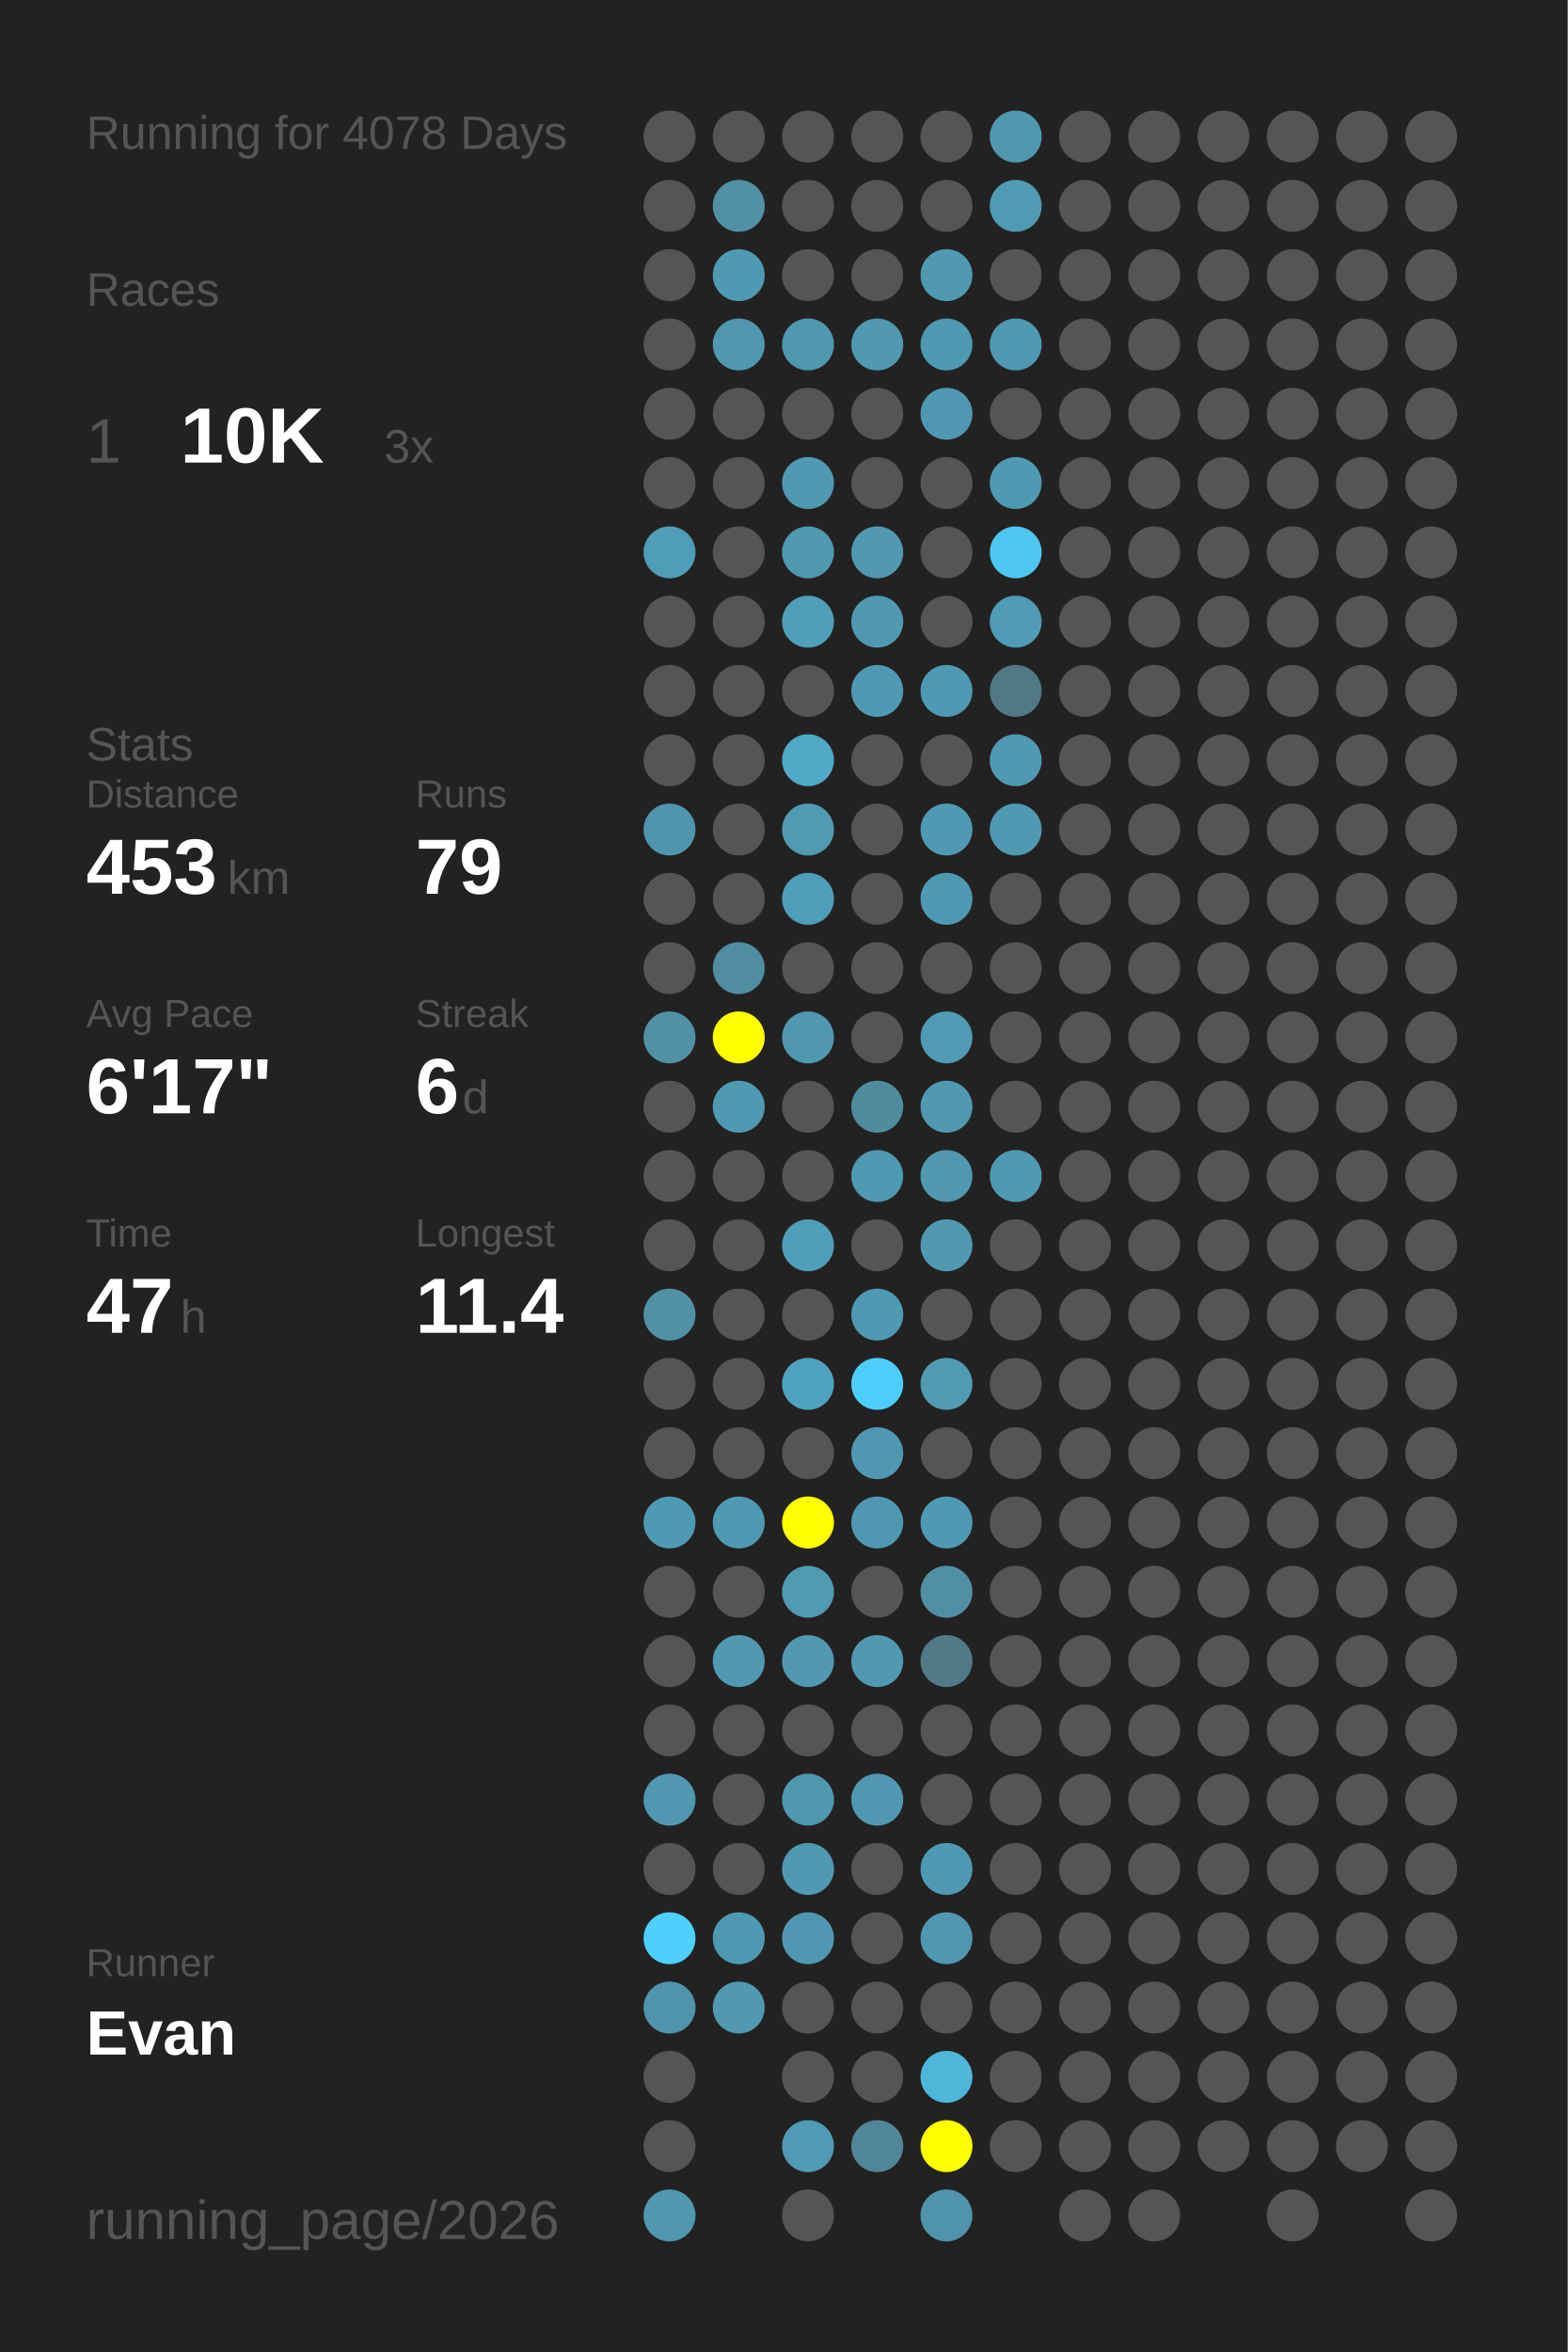
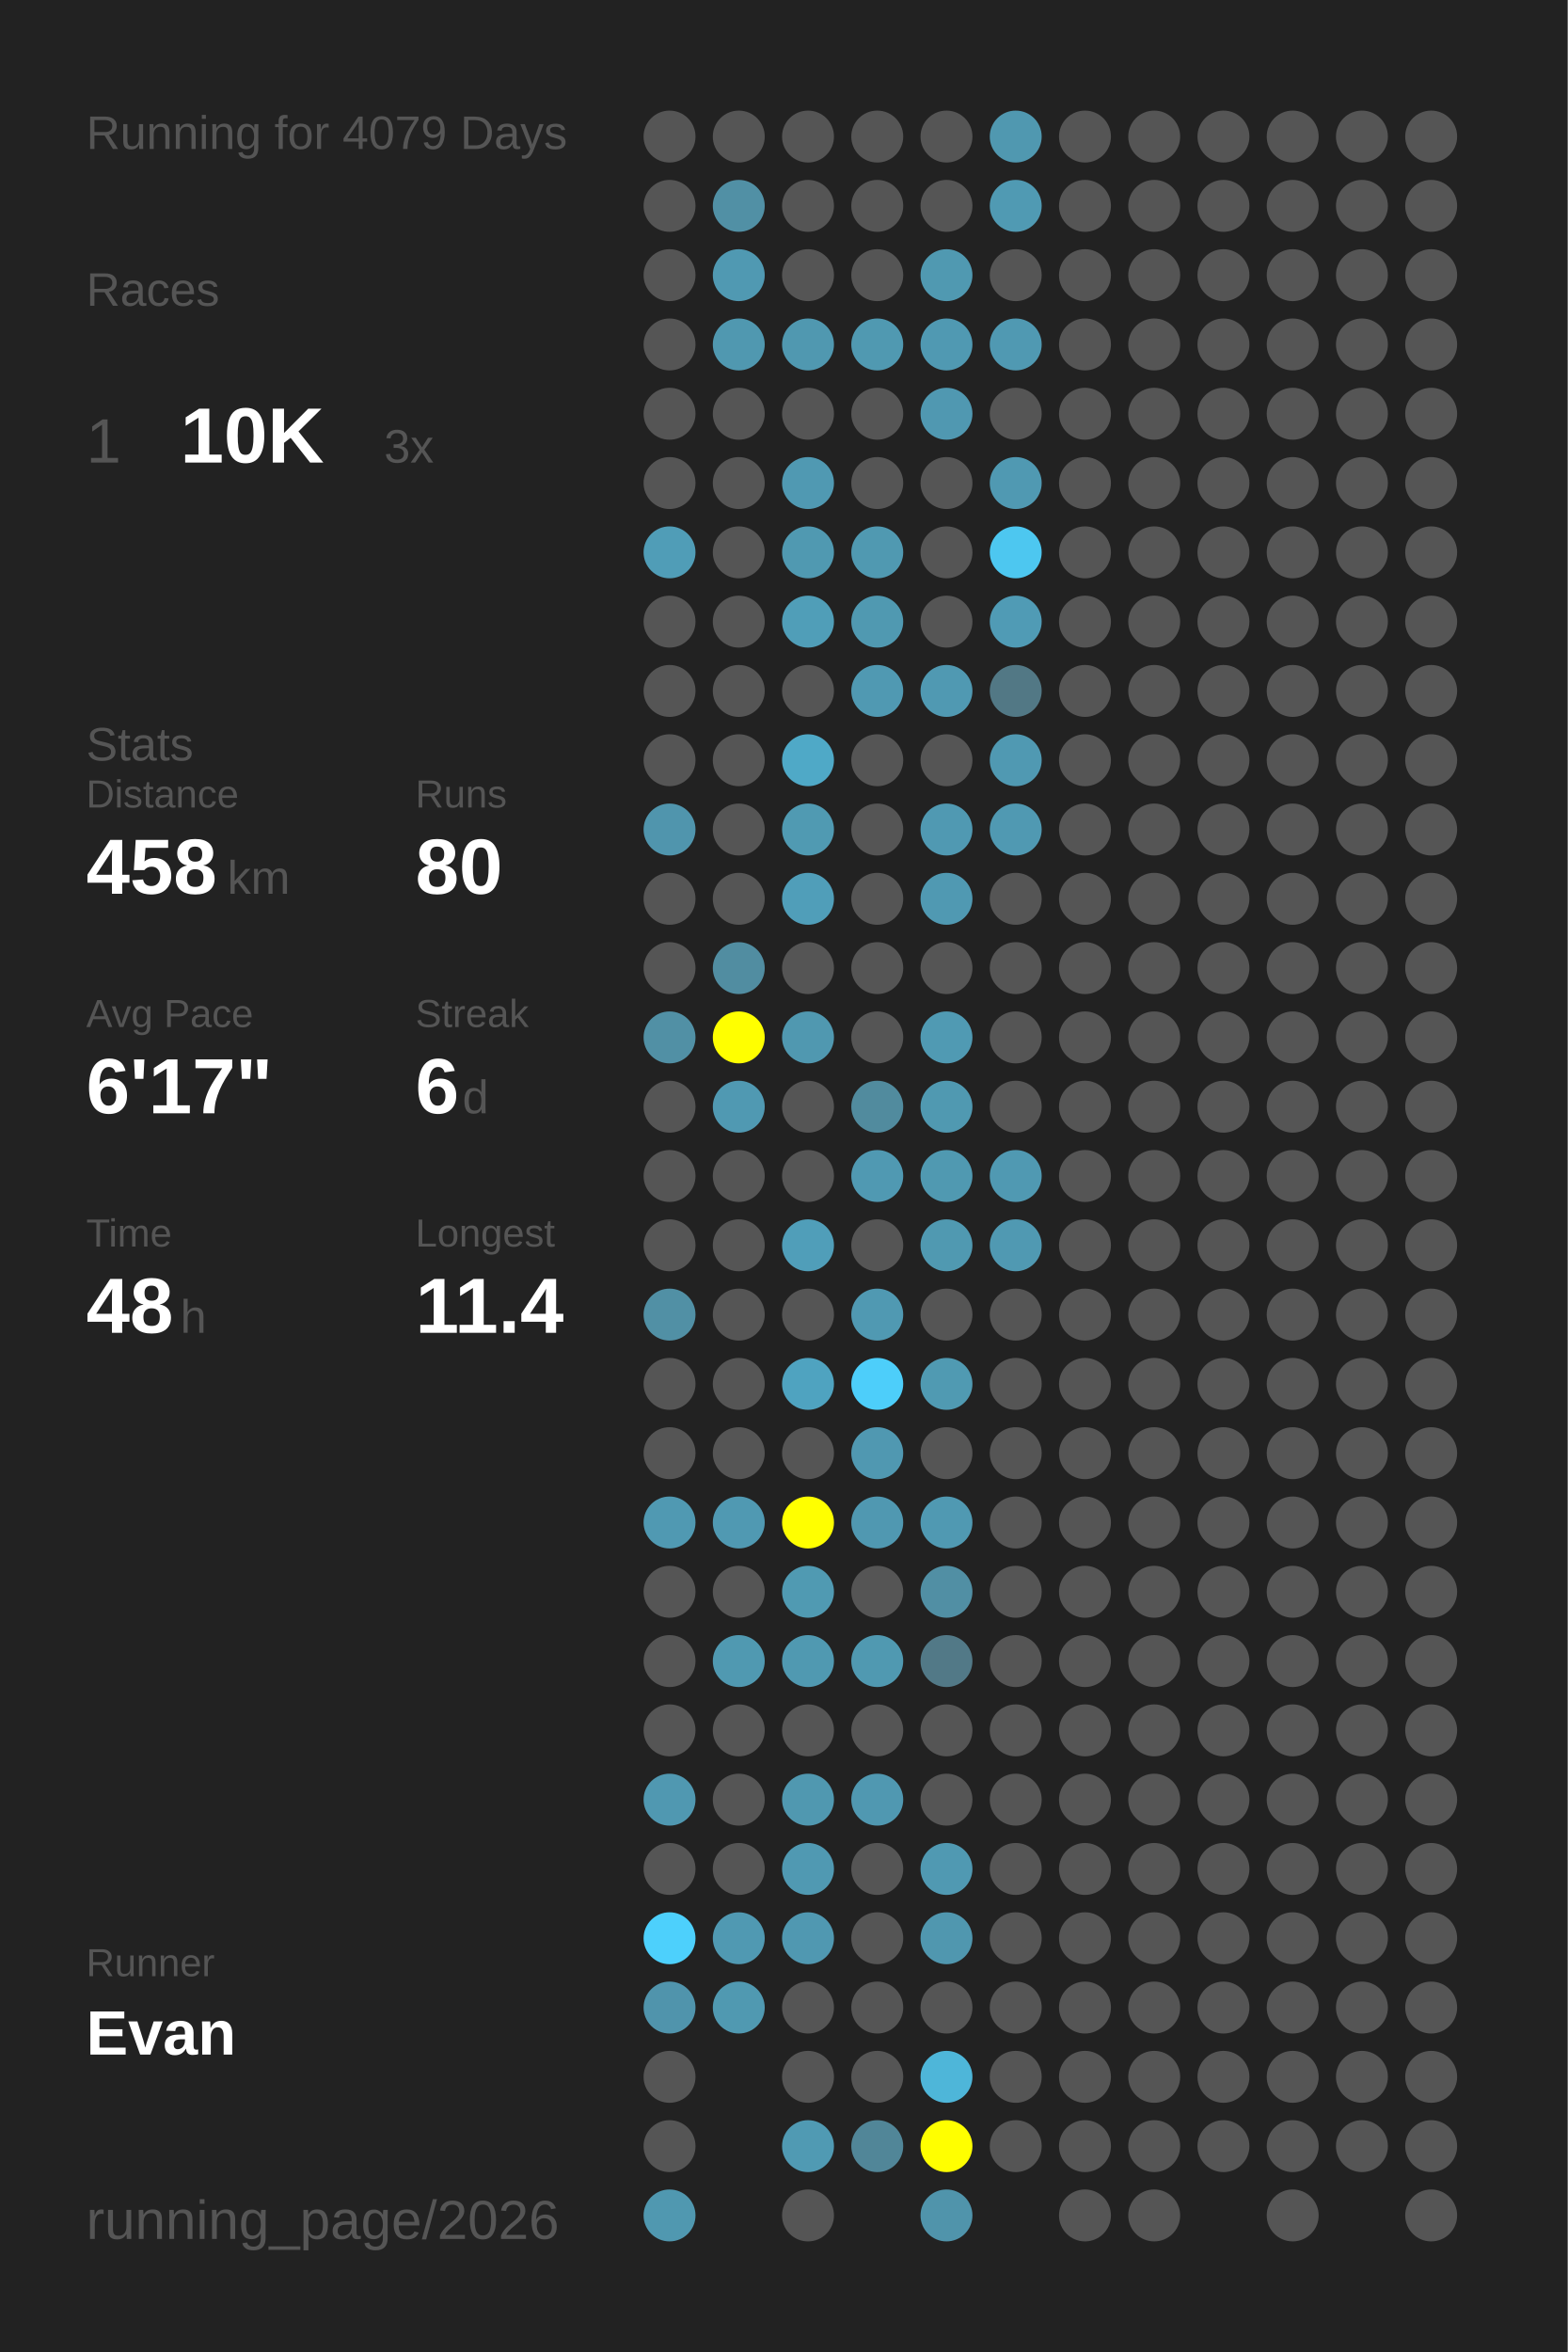
<svg xmlns="http://www.w3.org/2000/svg" baseProfile="full" height="300mm" version="1.1" viewBox="0,0,200,300" width="200mm">
  <defs />
  <rect fill="#222222" height="300" width="200" x="0" y="0" />
-   <text fill="#555555" style="font-size:6px; font-family:Arial;" x="11" y="19">Running for 4078 Days</text>
+   <text fill="#555555" style="font-size:6px; font-family:Arial;" x="11" y="19">Running for 4079 Days</text>
  <text fill="#555555" style="font-size:6px; font-family:Arial;" x="11" y="39">Races</text>
  <text fill="#555555" style="font-size:8px; font-family:Arial;" x="11" y="59">1</text>
  <text fill="#FFFFFF" style="font-size:10px; font-family:Arial; font-weight:bold;" x="23" y="59">10K</text>
  <text fill="#555555" style="font-size:6px; font-family:Arial;" x="49" y="59">3x</text>
  <text fill="#555555" style="font-size:6px; font-family:Arial;" x="11" y="97">Stats</text>
  <text fill="#555555" style="font-size:5px; font-family:Arial;" x="11" y="103">Distance</text>
-   <text fill="#FFFFFF" style="font-size:10px; font-family:Arial; font-weight:bold;" x="11" y="114">453</text>
+   <text fill="#FFFFFF" style="font-size:10px; font-family:Arial; font-weight:bold;" x="11" y="114">458</text>
  <text fill="#555555" style="font-size:6px; font-family:Arial;" x="29" y="114">km</text>
  <text fill="#555555" style="font-size:5px; font-family:Arial;" x="53" y="103">Runs</text>
-   <text fill="#FFFFFF" style="font-size:10px; font-family:Arial; font-weight:bold;" x="53" y="114">79</text>
+   <text fill="#FFFFFF" style="font-size:10px; font-family:Arial; font-weight:bold;" x="53" y="114">80</text>
  <text fill="#555555" style="font-size:5px; font-family:Arial;" x="11" y="131">Avg Pace</text>
  <text fill="#FFFFFF" style="font-size:10px; font-family:Arial; font-weight:bold;" x="11" y="142">6'17"</text>
  <text fill="#555555" style="font-size:5px; font-family:Arial;" x="53" y="131">Streak</text>
  <text fill="#FFFFFF" style="font-size:10px; font-family:Arial; font-weight:bold;" x="53" y="142">6</text>
  <text fill="#555555" style="font-size:6px; font-family:Arial;" x="59" y="142">d</text>
  <text fill="#555555" style="font-size:5px; font-family:Arial;" x="11" y="159">Time</text>
-   <text fill="#FFFFFF" style="font-size:10px; font-family:Arial; font-weight:bold;" x="11" y="170">47</text>
+   <text fill="#FFFFFF" style="font-size:10px; font-family:Arial; font-weight:bold;" x="11" y="170">48</text>
  <text fill="#555555" style="font-size:6px; font-family:Arial;" x="23" y="170">h</text>
  <text fill="#555555" style="font-size:5px; font-family:Arial;" x="53" y="159">Longest</text>
  <text fill="#FFFFFF" style="font-size:10px; font-family:Arial; font-weight:bold;" x="53" y="170">11.4</text>
  <text fill="#555555" style="font-size:5px; font-family:Arial;" x="11" y="252.065">Runner</text>
  <text fill="#FFFFFF" style="font-size:8px; font-family:Arial; font-weight:bold;" x="11" y="262.065">Evan</text>
  <text fill="#555555" style="font-size:7px; font-family:Arial;" x="11" y="285.581">running_page/2026</text>
  <circle cx="85.417" cy="17.419" fill="#555555" r="3.312" />
  <circle cx="85.417" cy="26.258" fill="#555555" r="3.312" />
  <circle cx="85.417" cy="35.097" fill="#555555" r="3.312" />
  <circle cx="85.417" cy="43.935" fill="#555555" r="3.312" />
  <circle cx="85.417" cy="52.774" fill="#555555" r="3.312" />
  <circle cx="85.417" cy="61.613" fill="#555555" r="3.312" />
  <circle cx="85.417" cy="70.452" fill="#509db7" r="3.312" />
  <circle cx="85.417" cy="79.29" fill="#555555" r="3.312" />
  <circle cx="85.417" cy="88.129" fill="#555555" r="3.312" />
  <circle cx="85.417" cy="96.968" fill="#555555" r="3.312" />
  <circle cx="85.417" cy="105.806" fill="#5095ad" r="3.312" />
  <circle cx="85.417" cy="114.645" fill="#555555" r="3.312" />
  <circle cx="85.417" cy="123.484" fill="#555555" r="3.312" />
  <circle cx="85.417" cy="132.323" fill="#5190a5" r="3.312" />
  <circle cx="85.417" cy="141.161" fill="#555555" r="3.312" />
  <circle cx="85.417" cy="150" fill="#555555" r="3.312" />
  <circle cx="85.417" cy="158.839" fill="#555555" r="3.312" />
  <circle cx="85.417" cy="167.677" fill="#5190a5" r="3.312" />
  <circle cx="85.417" cy="176.516" fill="#555555" r="3.312" />
  <circle cx="85.417" cy="185.355" fill="#555555" r="3.312" />
  <circle cx="85.417" cy="194.194" fill="#5099b2" r="3.312" />
  <circle cx="85.417" cy="203.032" fill="#555555" r="3.312" />
  <circle cx="85.417" cy="211.871" fill="#555555" r="3.312" />
  <circle cx="85.417" cy="220.71" fill="#555555" r="3.312" />
  <circle cx="85.417" cy="229.548" fill="#5098b1" r="3.312" />
  <circle cx="85.417" cy="238.387" fill="#555555" r="3.312" />
  <circle cx="85.417" cy="247.226" fill="#4dd0fc" r="3.312" />
  <circle cx="85.417" cy="256.065" fill="#5094ac" r="3.312" />
  <circle cx="85.417" cy="264.903" fill="#555555" r="3.312" />
  <circle cx="85.417" cy="273.742" fill="#555555" r="3.312" />
  <circle cx="85.417" cy="282.581" fill="#5098b0" r="3.312" />
  <circle cx="94.25" cy="17.419" fill="#555555" r="3.312" />
  <circle cx="94.25" cy="26.258" fill="#5190a5" r="3.312" />
  <circle cx="94.25" cy="35.097" fill="#5099b2" r="3.312" />
  <circle cx="94.25" cy="43.935" fill="#5098b0" r="3.312" />
  <circle cx="94.25" cy="52.774" fill="#555555" r="3.312" />
  <circle cx="94.25" cy="61.613" fill="#555555" r="3.312" />
  <circle cx="94.25" cy="70.452" fill="#555555" r="3.312" />
  <circle cx="94.25" cy="79.29" fill="#555555" r="3.312" />
  <circle cx="94.25" cy="88.129" fill="#555555" r="3.312" />
  <circle cx="94.25" cy="96.968" fill="#555555" r="3.312" />
  <circle cx="94.25" cy="105.806" fill="#555555" r="3.312" />
  <circle cx="94.25" cy="114.645" fill="#555555" r="3.312" />
  <circle cx="94.25" cy="123.484" fill="#518da1" r="3.312" />
  <circle cx="94.25" cy="132.323" fill="#FFFF00" r="3.312" />
  <circle cx="94.25" cy="141.161" fill="#5099b2" r="3.312" />
  <circle cx="94.25" cy="150" fill="#555555" r="3.312" />
  <circle cx="94.25" cy="158.839" fill="#555555" r="3.312" />
  <circle cx="94.25" cy="167.677" fill="#555555" r="3.312" />
  <circle cx="94.25" cy="176.516" fill="#555555" r="3.312" />
  <circle cx="94.25" cy="185.355" fill="#555555" r="3.312" />
  <circle cx="94.25" cy="194.194" fill="#5099b2" r="3.312" />
  <circle cx="94.25" cy="203.032" fill="#555555" r="3.312" />
  <circle cx="94.25" cy="211.871" fill="#5099b1" r="3.312" />
  <circle cx="94.25" cy="220.71" fill="#555555" r="3.312" />
  <circle cx="94.25" cy="229.548" fill="#555555" r="3.312" />
  <circle cx="94.25" cy="238.387" fill="#555555" r="3.312" />
  <circle cx="94.25" cy="247.226" fill="#5099b2" r="3.312" />
  <circle cx="94.25" cy="256.065" fill="#5099b1" r="3.312" />
  <circle cx="103.083" cy="17.419" fill="#555555" r="3.312" />
  <circle cx="103.083" cy="26.258" fill="#555555" r="3.312" />
  <circle cx="103.083" cy="35.097" fill="#555555" r="3.312" />
  <circle cx="103.083" cy="43.935" fill="#5098b0" r="3.312" />
  <circle cx="103.083" cy="52.774" fill="#555555" r="3.312" />
  <circle cx="103.083" cy="61.613" fill="#5099b2" r="3.312" />
  <circle cx="103.083" cy="70.452" fill="#5099b1" r="3.312" />
  <circle cx="103.083" cy="79.29" fill="#509eb8" r="3.312" />
  <circle cx="103.083" cy="88.129" fill="#555555" r="3.312" />
  <circle cx="103.083" cy="96.968" fill="#4fa9c7" r="3.312" />
  <circle cx="103.083" cy="105.806" fill="#509ab2" r="3.312" />
  <circle cx="103.083" cy="114.645" fill="#509eb9" r="3.312" />
  <circle cx="103.083" cy="123.484" fill="#555555" r="3.312" />
  <circle cx="103.083" cy="132.323" fill="#5098b0" r="3.312" />
  <circle cx="103.083" cy="141.161" fill="#555555" r="3.312" />
  <circle cx="103.083" cy="150" fill="#555555" r="3.312" />
  <circle cx="103.083" cy="158.839" fill="#509eb9" r="3.312" />
  <circle cx="103.083" cy="167.677" fill="#555555" r="3.312" />
  <circle cx="103.083" cy="176.516" fill="#4fa3c0" r="3.312" />
  <circle cx="103.083" cy="185.355" fill="#555555" r="3.312" />
  <circle cx="103.083" cy="194.194" fill="#FFFF00" r="3.312" />
  <circle cx="103.083" cy="203.032" fill="#509ab2" r="3.312" />
  <circle cx="103.083" cy="211.871" fill="#5099b1" r="3.312" />
  <circle cx="103.083" cy="220.71" fill="#555555" r="3.312" />
  <circle cx="103.083" cy="229.548" fill="#5098b0" r="3.312" />
  <circle cx="103.083" cy="238.387" fill="#5099b2" r="3.312" />
  <circle cx="103.083" cy="247.226" fill="#5098b1" r="3.312" />
  <circle cx="103.083" cy="256.065" fill="#555555" r="3.312" />
  <circle cx="103.083" cy="264.903" fill="#555555" r="3.312" />
  <circle cx="103.083" cy="273.742" fill="#509ab3" r="3.312" />
  <circle cx="103.083" cy="282.581" fill="#555555" r="3.312" />
  <circle cx="111.917" cy="17.419" fill="#555555" r="3.312" />
  <circle cx="111.917" cy="26.258" fill="#555555" r="3.312" />
  <circle cx="111.917" cy="35.097" fill="#555555" r="3.312" />
  <circle cx="111.917" cy="43.935" fill="#5099b1" r="3.312" />
  <circle cx="111.917" cy="52.774" fill="#555555" r="3.312" />
  <circle cx="111.917" cy="61.613" fill="#555555" r="3.312" />
  <circle cx="111.917" cy="70.452" fill="#5099b1" r="3.312" />
  <circle cx="111.917" cy="79.29" fill="#5099b1" r="3.312" />
  <circle cx="111.917" cy="88.129" fill="#5099b2" r="3.312" />
  <circle cx="111.917" cy="96.968" fill="#555555" r="3.312" />
  <circle cx="111.917" cy="105.806" fill="#555555" r="3.312" />
  <circle cx="111.917" cy="114.645" fill="#555555" r="3.312" />
  <circle cx="111.917" cy="123.484" fill="#555555" r="3.312" />
  <circle cx="111.917" cy="132.323" fill="#555555" r="3.312" />
  <circle cx="111.917" cy="141.161" fill="#518b9e" r="3.312" />
  <circle cx="111.917" cy="150" fill="#5099b2" r="3.312" />
  <circle cx="111.917" cy="158.839" fill="#555555" r="3.312" />
  <circle cx="111.917" cy="167.677" fill="#5099b2" r="3.312" />
  <circle cx="111.917" cy="176.516" fill="#4dcefa" r="3.312" />
  <circle cx="111.917" cy="185.355" fill="#5098b1" r="3.312" />
  <circle cx="111.917" cy="194.194" fill="#5098b1" r="3.312" />
  <circle cx="111.917" cy="203.032" fill="#555555" r="3.312" />
  <circle cx="111.917" cy="211.871" fill="#5099b1" r="3.312" />
  <circle cx="111.917" cy="220.71" fill="#555555" r="3.312" />
  <circle cx="111.917" cy="229.548" fill="#5098b1" r="3.312" />
  <circle cx="111.917" cy="238.387" fill="#555555" r="3.312" />
  <circle cx="111.917" cy="247.226" fill="#555555" r="3.312" />
  <circle cx="111.917" cy="256.065" fill="#555555" r="3.312" />
  <circle cx="111.917" cy="264.903" fill="#555555" r="3.312" />
  <circle cx="111.917" cy="273.742" fill="#518698" r="3.312" />
  <circle cx="120.75" cy="17.419" fill="#555555" r="3.312" />
  <circle cx="120.75" cy="26.258" fill="#555555" r="3.312" />
  <circle cx="120.75" cy="35.097" fill="#5099b1" r="3.312" />
  <circle cx="120.75" cy="43.935" fill="#5099b2" r="3.312" />
  <circle cx="120.75" cy="52.774" fill="#5098b1" r="3.312" />
  <circle cx="120.75" cy="61.613" fill="#555555" r="3.312" />
  <circle cx="120.75" cy="70.452" fill="#555555" r="3.312" />
  <circle cx="120.75" cy="79.29" fill="#555555" r="3.312" />
  <circle cx="120.75" cy="88.129" fill="#5099b2" r="3.312" />
  <circle cx="120.75" cy="96.968" fill="#555555" r="3.312" />
  <circle cx="120.75" cy="105.806" fill="#5099b2" r="3.312" />
  <circle cx="120.75" cy="114.645" fill="#5099b2" r="3.312" />
  <circle cx="120.75" cy="123.484" fill="#555555" r="3.312" />
  <circle cx="120.75" cy="132.323" fill="#509ab3" r="3.312" />
  <circle cx="120.75" cy="141.161" fill="#5099b1" r="3.312" />
  <circle cx="120.75" cy="150" fill="#5099b1" r="3.312" />
  <circle cx="120.75" cy="158.839" fill="#5099b1" r="3.312" />
  <circle cx="120.75" cy="167.677" fill="#555555" r="3.312" />
  <circle cx="120.75" cy="176.516" fill="#509ab2" r="3.312" />
  <circle cx="120.75" cy="185.355" fill="#555555" r="3.312" />
  <circle cx="120.75" cy="194.194" fill="#5099b2" r="3.312" />
  <circle cx="120.75" cy="203.032" fill="#518fa4" r="3.312" />
  <circle cx="120.75" cy="211.871" fill="#527987" r="3.312" />
  <circle cx="120.75" cy="220.71" fill="#555555" r="3.312" />
  <circle cx="120.75" cy="229.548" fill="#555555" r="3.312" />
  <circle cx="120.75" cy="238.387" fill="#5099b2" r="3.312" />
  <circle cx="120.75" cy="247.226" fill="#5097af" r="3.312" />
  <circle cx="120.75" cy="256.065" fill="#555555" r="3.312" />
  <circle cx="120.75" cy="264.903" fill="#4eb6d9" r="3.312" />
  <circle cx="120.75" cy="273.742" fill="#FFFF00" r="3.312" />
  <circle cx="120.75" cy="282.581" fill="#5094ab" r="3.312" />
  <circle cx="129.583" cy="17.419" fill="#5098b0" r="3.312" />
  <circle cx="129.583" cy="26.258" fill="#509ab3" r="3.312" />
  <circle cx="129.583" cy="35.097" fill="#555555" r="3.312" />
  <circle cx="129.583" cy="43.935" fill="#5099b2" r="3.312" />
  <circle cx="129.583" cy="52.774" fill="#555555" r="3.312" />
  <circle cx="129.583" cy="61.613" fill="#5099b2" r="3.312" />
  <circle cx="129.583" cy="70.452" fill="#4dc7f0" r="3.312" />
  <circle cx="129.583" cy="79.29" fill="#509bb5" r="3.312" />
  <circle cx="129.583" cy="88.129" fill="#527885" r="3.312" />
  <circle cx="129.583" cy="96.968" fill="#5099b2" r="3.312" />
  <circle cx="129.583" cy="105.806" fill="#5099b2" r="3.312" />
  <circle cx="129.583" cy="114.645" fill="#555555" r="3.312" />
  <circle cx="129.583" cy="123.484" fill="#555555" r="3.312" />
  <circle cx="129.583" cy="132.323" fill="#555555" r="3.312" />
  <circle cx="129.583" cy="141.161" fill="#555555" r="3.312" />
  <circle cx="129.583" cy="150" fill="#5099b2" r="3.312" />
-   <circle cx="129.583" cy="158.839" fill="#555555" r="3.312" />
+   <circle cx="129.583" cy="158.839" fill="#5099b2" r="3.312" />
  <circle cx="129.583" cy="167.677" fill="#555555" r="3.312" />
  <circle cx="129.583" cy="176.516" fill="#555555" r="3.312" />
  <circle cx="129.583" cy="185.355" fill="#555555" r="3.312" />
  <circle cx="129.583" cy="194.194" fill="#555555" r="3.312" />
  <circle cx="129.583" cy="203.032" fill="#555555" r="3.312" />
  <circle cx="129.583" cy="211.871" fill="#555555" r="3.312" />
  <circle cx="129.583" cy="220.71" fill="#555555" r="3.312" />
  <circle cx="129.583" cy="229.548" fill="#555555" r="3.312" />
  <circle cx="129.583" cy="238.387" fill="#555555" r="3.312" />
  <circle cx="129.583" cy="247.226" fill="#555555" r="3.312" />
  <circle cx="129.583" cy="256.065" fill="#555555" r="3.312" />
  <circle cx="129.583" cy="264.903" fill="#555555" r="3.312" />
  <circle cx="129.583" cy="273.742" fill="#555555" r="3.312" />
  <circle cx="138.417" cy="17.419" fill="#555555" r="3.312" />
  <circle cx="138.417" cy="26.258" fill="#555555" r="3.312" />
  <circle cx="138.417" cy="35.097" fill="#555555" r="3.312" />
  <circle cx="138.417" cy="43.935" fill="#555555" r="3.312" />
  <circle cx="138.417" cy="52.774" fill="#555555" r="3.312" />
  <circle cx="138.417" cy="61.613" fill="#555555" r="3.312" />
  <circle cx="138.417" cy="70.452" fill="#555555" r="3.312" />
  <circle cx="138.417" cy="79.29" fill="#555555" r="3.312" />
  <circle cx="138.417" cy="88.129" fill="#555555" r="3.312" />
  <circle cx="138.417" cy="96.968" fill="#555555" r="3.312" />
  <circle cx="138.417" cy="105.806" fill="#555555" r="3.312" />
  <circle cx="138.417" cy="114.645" fill="#555555" r="3.312" />
  <circle cx="138.417" cy="123.484" fill="#555555" r="3.312" />
  <circle cx="138.417" cy="132.323" fill="#555555" r="3.312" />
  <circle cx="138.417" cy="141.161" fill="#555555" r="3.312" />
  <circle cx="138.417" cy="150" fill="#555555" r="3.312" />
  <circle cx="138.417" cy="158.839" fill="#555555" r="3.312" />
  <circle cx="138.417" cy="167.677" fill="#555555" r="3.312" />
  <circle cx="138.417" cy="176.516" fill="#555555" r="3.312" />
  <circle cx="138.417" cy="185.355" fill="#555555" r="3.312" />
  <circle cx="138.417" cy="194.194" fill="#555555" r="3.312" />
  <circle cx="138.417" cy="203.032" fill="#555555" r="3.312" />
  <circle cx="138.417" cy="211.871" fill="#555555" r="3.312" />
  <circle cx="138.417" cy="220.71" fill="#555555" r="3.312" />
  <circle cx="138.417" cy="229.548" fill="#555555" r="3.312" />
  <circle cx="138.417" cy="238.387" fill="#555555" r="3.312" />
  <circle cx="138.417" cy="247.226" fill="#555555" r="3.312" />
  <circle cx="138.417" cy="256.065" fill="#555555" r="3.312" />
  <circle cx="138.417" cy="264.903" fill="#555555" r="3.312" />
  <circle cx="138.417" cy="273.742" fill="#555555" r="3.312" />
  <circle cx="138.417" cy="282.581" fill="#555555" r="3.312" />
  <circle cx="147.25" cy="17.419" fill="#555555" r="3.312" />
  <circle cx="147.25" cy="26.258" fill="#555555" r="3.312" />
  <circle cx="147.25" cy="35.097" fill="#555555" r="3.312" />
  <circle cx="147.25" cy="43.935" fill="#555555" r="3.312" />
  <circle cx="147.25" cy="52.774" fill="#555555" r="3.312" />
  <circle cx="147.25" cy="61.613" fill="#555555" r="3.312" />
  <circle cx="147.25" cy="70.452" fill="#555555" r="3.312" />
  <circle cx="147.25" cy="79.29" fill="#555555" r="3.312" />
  <circle cx="147.25" cy="88.129" fill="#555555" r="3.312" />
  <circle cx="147.25" cy="96.968" fill="#555555" r="3.312" />
  <circle cx="147.25" cy="105.806" fill="#555555" r="3.312" />
  <circle cx="147.25" cy="114.645" fill="#555555" r="3.312" />
  <circle cx="147.25" cy="123.484" fill="#555555" r="3.312" />
  <circle cx="147.25" cy="132.323" fill="#555555" r="3.312" />
  <circle cx="147.25" cy="141.161" fill="#555555" r="3.312" />
  <circle cx="147.25" cy="150" fill="#555555" r="3.312" />
  <circle cx="147.25" cy="158.839" fill="#555555" r="3.312" />
  <circle cx="147.25" cy="167.677" fill="#555555" r="3.312" />
  <circle cx="147.25" cy="176.516" fill="#555555" r="3.312" />
  <circle cx="147.25" cy="185.355" fill="#555555" r="3.312" />
  <circle cx="147.25" cy="194.194" fill="#555555" r="3.312" />
  <circle cx="147.25" cy="203.032" fill="#555555" r="3.312" />
  <circle cx="147.25" cy="211.871" fill="#555555" r="3.312" />
  <circle cx="147.25" cy="220.71" fill="#555555" r="3.312" />
  <circle cx="147.25" cy="229.548" fill="#555555" r="3.312" />
  <circle cx="147.25" cy="238.387" fill="#555555" r="3.312" />
  <circle cx="147.25" cy="247.226" fill="#555555" r="3.312" />
  <circle cx="147.25" cy="256.065" fill="#555555" r="3.312" />
  <circle cx="147.25" cy="264.903" fill="#555555" r="3.312" />
  <circle cx="147.25" cy="273.742" fill="#555555" r="3.312" />
  <circle cx="147.25" cy="282.581" fill="#555555" r="3.312" />
  <circle cx="156.083" cy="17.419" fill="#555555" r="3.312" />
  <circle cx="156.083" cy="26.258" fill="#555555" r="3.312" />
  <circle cx="156.083" cy="35.097" fill="#555555" r="3.312" />
  <circle cx="156.083" cy="43.935" fill="#555555" r="3.312" />
  <circle cx="156.083" cy="52.774" fill="#555555" r="3.312" />
  <circle cx="156.083" cy="61.613" fill="#555555" r="3.312" />
  <circle cx="156.083" cy="70.452" fill="#555555" r="3.312" />
  <circle cx="156.083" cy="79.29" fill="#555555" r="3.312" />
  <circle cx="156.083" cy="88.129" fill="#555555" r="3.312" />
  <circle cx="156.083" cy="96.968" fill="#555555" r="3.312" />
  <circle cx="156.083" cy="105.806" fill="#555555" r="3.312" />
  <circle cx="156.083" cy="114.645" fill="#555555" r="3.312" />
  <circle cx="156.083" cy="123.484" fill="#555555" r="3.312" />
  <circle cx="156.083" cy="132.323" fill="#555555" r="3.312" />
  <circle cx="156.083" cy="141.161" fill="#555555" r="3.312" />
  <circle cx="156.083" cy="150" fill="#555555" r="3.312" />
  <circle cx="156.083" cy="158.839" fill="#555555" r="3.312" />
  <circle cx="156.083" cy="167.677" fill="#555555" r="3.312" />
  <circle cx="156.083" cy="176.516" fill="#555555" r="3.312" />
  <circle cx="156.083" cy="185.355" fill="#555555" r="3.312" />
  <circle cx="156.083" cy="194.194" fill="#555555" r="3.312" />
  <circle cx="156.083" cy="203.032" fill="#555555" r="3.312" />
  <circle cx="156.083" cy="211.871" fill="#555555" r="3.312" />
  <circle cx="156.083" cy="220.71" fill="#555555" r="3.312" />
  <circle cx="156.083" cy="229.548" fill="#555555" r="3.312" />
  <circle cx="156.083" cy="238.387" fill="#555555" r="3.312" />
  <circle cx="156.083" cy="247.226" fill="#555555" r="3.312" />
  <circle cx="156.083" cy="256.065" fill="#555555" r="3.312" />
  <circle cx="156.083" cy="264.903" fill="#555555" r="3.312" />
  <circle cx="156.083" cy="273.742" fill="#555555" r="3.312" />
  <circle cx="164.917" cy="17.419" fill="#555555" r="3.312" />
  <circle cx="164.917" cy="26.258" fill="#555555" r="3.312" />
  <circle cx="164.917" cy="35.097" fill="#555555" r="3.312" />
  <circle cx="164.917" cy="43.935" fill="#555555" r="3.312" />
  <circle cx="164.917" cy="52.774" fill="#555555" r="3.312" />
  <circle cx="164.917" cy="61.613" fill="#555555" r="3.312" />
  <circle cx="164.917" cy="70.452" fill="#555555" r="3.312" />
  <circle cx="164.917" cy="79.29" fill="#555555" r="3.312" />
  <circle cx="164.917" cy="88.129" fill="#555555" r="3.312" />
  <circle cx="164.917" cy="96.968" fill="#555555" r="3.312" />
  <circle cx="164.917" cy="105.806" fill="#555555" r="3.312" />
  <circle cx="164.917" cy="114.645" fill="#555555" r="3.312" />
  <circle cx="164.917" cy="123.484" fill="#555555" r="3.312" />
  <circle cx="164.917" cy="132.323" fill="#555555" r="3.312" />
  <circle cx="164.917" cy="141.161" fill="#555555" r="3.312" />
  <circle cx="164.917" cy="150" fill="#555555" r="3.312" />
  <circle cx="164.917" cy="158.839" fill="#555555" r="3.312" />
  <circle cx="164.917" cy="167.677" fill="#555555" r="3.312" />
  <circle cx="164.917" cy="176.516" fill="#555555" r="3.312" />
  <circle cx="164.917" cy="185.355" fill="#555555" r="3.312" />
  <circle cx="164.917" cy="194.194" fill="#555555" r="3.312" />
  <circle cx="164.917" cy="203.032" fill="#555555" r="3.312" />
  <circle cx="164.917" cy="211.871" fill="#555555" r="3.312" />
  <circle cx="164.917" cy="220.71" fill="#555555" r="3.312" />
  <circle cx="164.917" cy="229.548" fill="#555555" r="3.312" />
  <circle cx="164.917" cy="238.387" fill="#555555" r="3.312" />
  <circle cx="164.917" cy="247.226" fill="#555555" r="3.312" />
  <circle cx="164.917" cy="256.065" fill="#555555" r="3.312" />
  <circle cx="164.917" cy="264.903" fill="#555555" r="3.312" />
  <circle cx="164.917" cy="273.742" fill="#555555" r="3.312" />
  <circle cx="164.917" cy="282.581" fill="#555555" r="3.312" />
  <circle cx="173.75" cy="17.419" fill="#555555" r="3.312" />
  <circle cx="173.75" cy="26.258" fill="#555555" r="3.312" />
  <circle cx="173.75" cy="35.097" fill="#555555" r="3.312" />
  <circle cx="173.75" cy="43.935" fill="#555555" r="3.312" />
  <circle cx="173.75" cy="52.774" fill="#555555" r="3.312" />
  <circle cx="173.75" cy="61.613" fill="#555555" r="3.312" />
  <circle cx="173.75" cy="70.452" fill="#555555" r="3.312" />
  <circle cx="173.75" cy="79.29" fill="#555555" r="3.312" />
  <circle cx="173.75" cy="88.129" fill="#555555" r="3.312" />
  <circle cx="173.75" cy="96.968" fill="#555555" r="3.312" />
  <circle cx="173.75" cy="105.806" fill="#555555" r="3.312" />
  <circle cx="173.75" cy="114.645" fill="#555555" r="3.312" />
  <circle cx="173.75" cy="123.484" fill="#555555" r="3.312" />
  <circle cx="173.75" cy="132.323" fill="#555555" r="3.312" />
  <circle cx="173.75" cy="141.161" fill="#555555" r="3.312" />
  <circle cx="173.75" cy="150" fill="#555555" r="3.312" />
  <circle cx="173.75" cy="158.839" fill="#555555" r="3.312" />
  <circle cx="173.75" cy="167.677" fill="#555555" r="3.312" />
  <circle cx="173.75" cy="176.516" fill="#555555" r="3.312" />
  <circle cx="173.75" cy="185.355" fill="#555555" r="3.312" />
  <circle cx="173.75" cy="194.194" fill="#555555" r="3.312" />
  <circle cx="173.75" cy="203.032" fill="#555555" r="3.312" />
  <circle cx="173.75" cy="211.871" fill="#555555" r="3.312" />
  <circle cx="173.75" cy="220.71" fill="#555555" r="3.312" />
  <circle cx="173.75" cy="229.548" fill="#555555" r="3.312" />
  <circle cx="173.75" cy="238.387" fill="#555555" r="3.312" />
  <circle cx="173.75" cy="247.226" fill="#555555" r="3.312" />
  <circle cx="173.75" cy="256.065" fill="#555555" r="3.312" />
  <circle cx="173.75" cy="264.903" fill="#555555" r="3.312" />
  <circle cx="173.75" cy="273.742" fill="#555555" r="3.312" />
  <circle cx="182.583" cy="17.419" fill="#555555" r="3.312" />
  <circle cx="182.583" cy="26.258" fill="#555555" r="3.312" />
  <circle cx="182.583" cy="35.097" fill="#555555" r="3.312" />
  <circle cx="182.583" cy="43.935" fill="#555555" r="3.312" />
  <circle cx="182.583" cy="52.774" fill="#555555" r="3.312" />
  <circle cx="182.583" cy="61.613" fill="#555555" r="3.312" />
  <circle cx="182.583" cy="70.452" fill="#555555" r="3.312" />
  <circle cx="182.583" cy="79.29" fill="#555555" r="3.312" />
  <circle cx="182.583" cy="88.129" fill="#555555" r="3.312" />
  <circle cx="182.583" cy="96.968" fill="#555555" r="3.312" />
  <circle cx="182.583" cy="105.806" fill="#555555" r="3.312" />
  <circle cx="182.583" cy="114.645" fill="#555555" r="3.312" />
  <circle cx="182.583" cy="123.484" fill="#555555" r="3.312" />
  <circle cx="182.583" cy="132.323" fill="#555555" r="3.312" />
  <circle cx="182.583" cy="141.161" fill="#555555" r="3.312" />
  <circle cx="182.583" cy="150" fill="#555555" r="3.312" />
  <circle cx="182.583" cy="158.839" fill="#555555" r="3.312" />
  <circle cx="182.583" cy="167.677" fill="#555555" r="3.312" />
  <circle cx="182.583" cy="176.516" fill="#555555" r="3.312" />
  <circle cx="182.583" cy="185.355" fill="#555555" r="3.312" />
  <circle cx="182.583" cy="194.194" fill="#555555" r="3.312" />
  <circle cx="182.583" cy="203.032" fill="#555555" r="3.312" />
  <circle cx="182.583" cy="211.871" fill="#555555" r="3.312" />
  <circle cx="182.583" cy="220.71" fill="#555555" r="3.312" />
  <circle cx="182.583" cy="229.548" fill="#555555" r="3.312" />
  <circle cx="182.583" cy="238.387" fill="#555555" r="3.312" />
  <circle cx="182.583" cy="247.226" fill="#555555" r="3.312" />
  <circle cx="182.583" cy="256.065" fill="#555555" r="3.312" />
  <circle cx="182.583" cy="264.903" fill="#555555" r="3.312" />
  <circle cx="182.583" cy="273.742" fill="#555555" r="3.312" />
  <circle cx="182.583" cy="282.581" fill="#555555" r="3.312" />
</svg>
